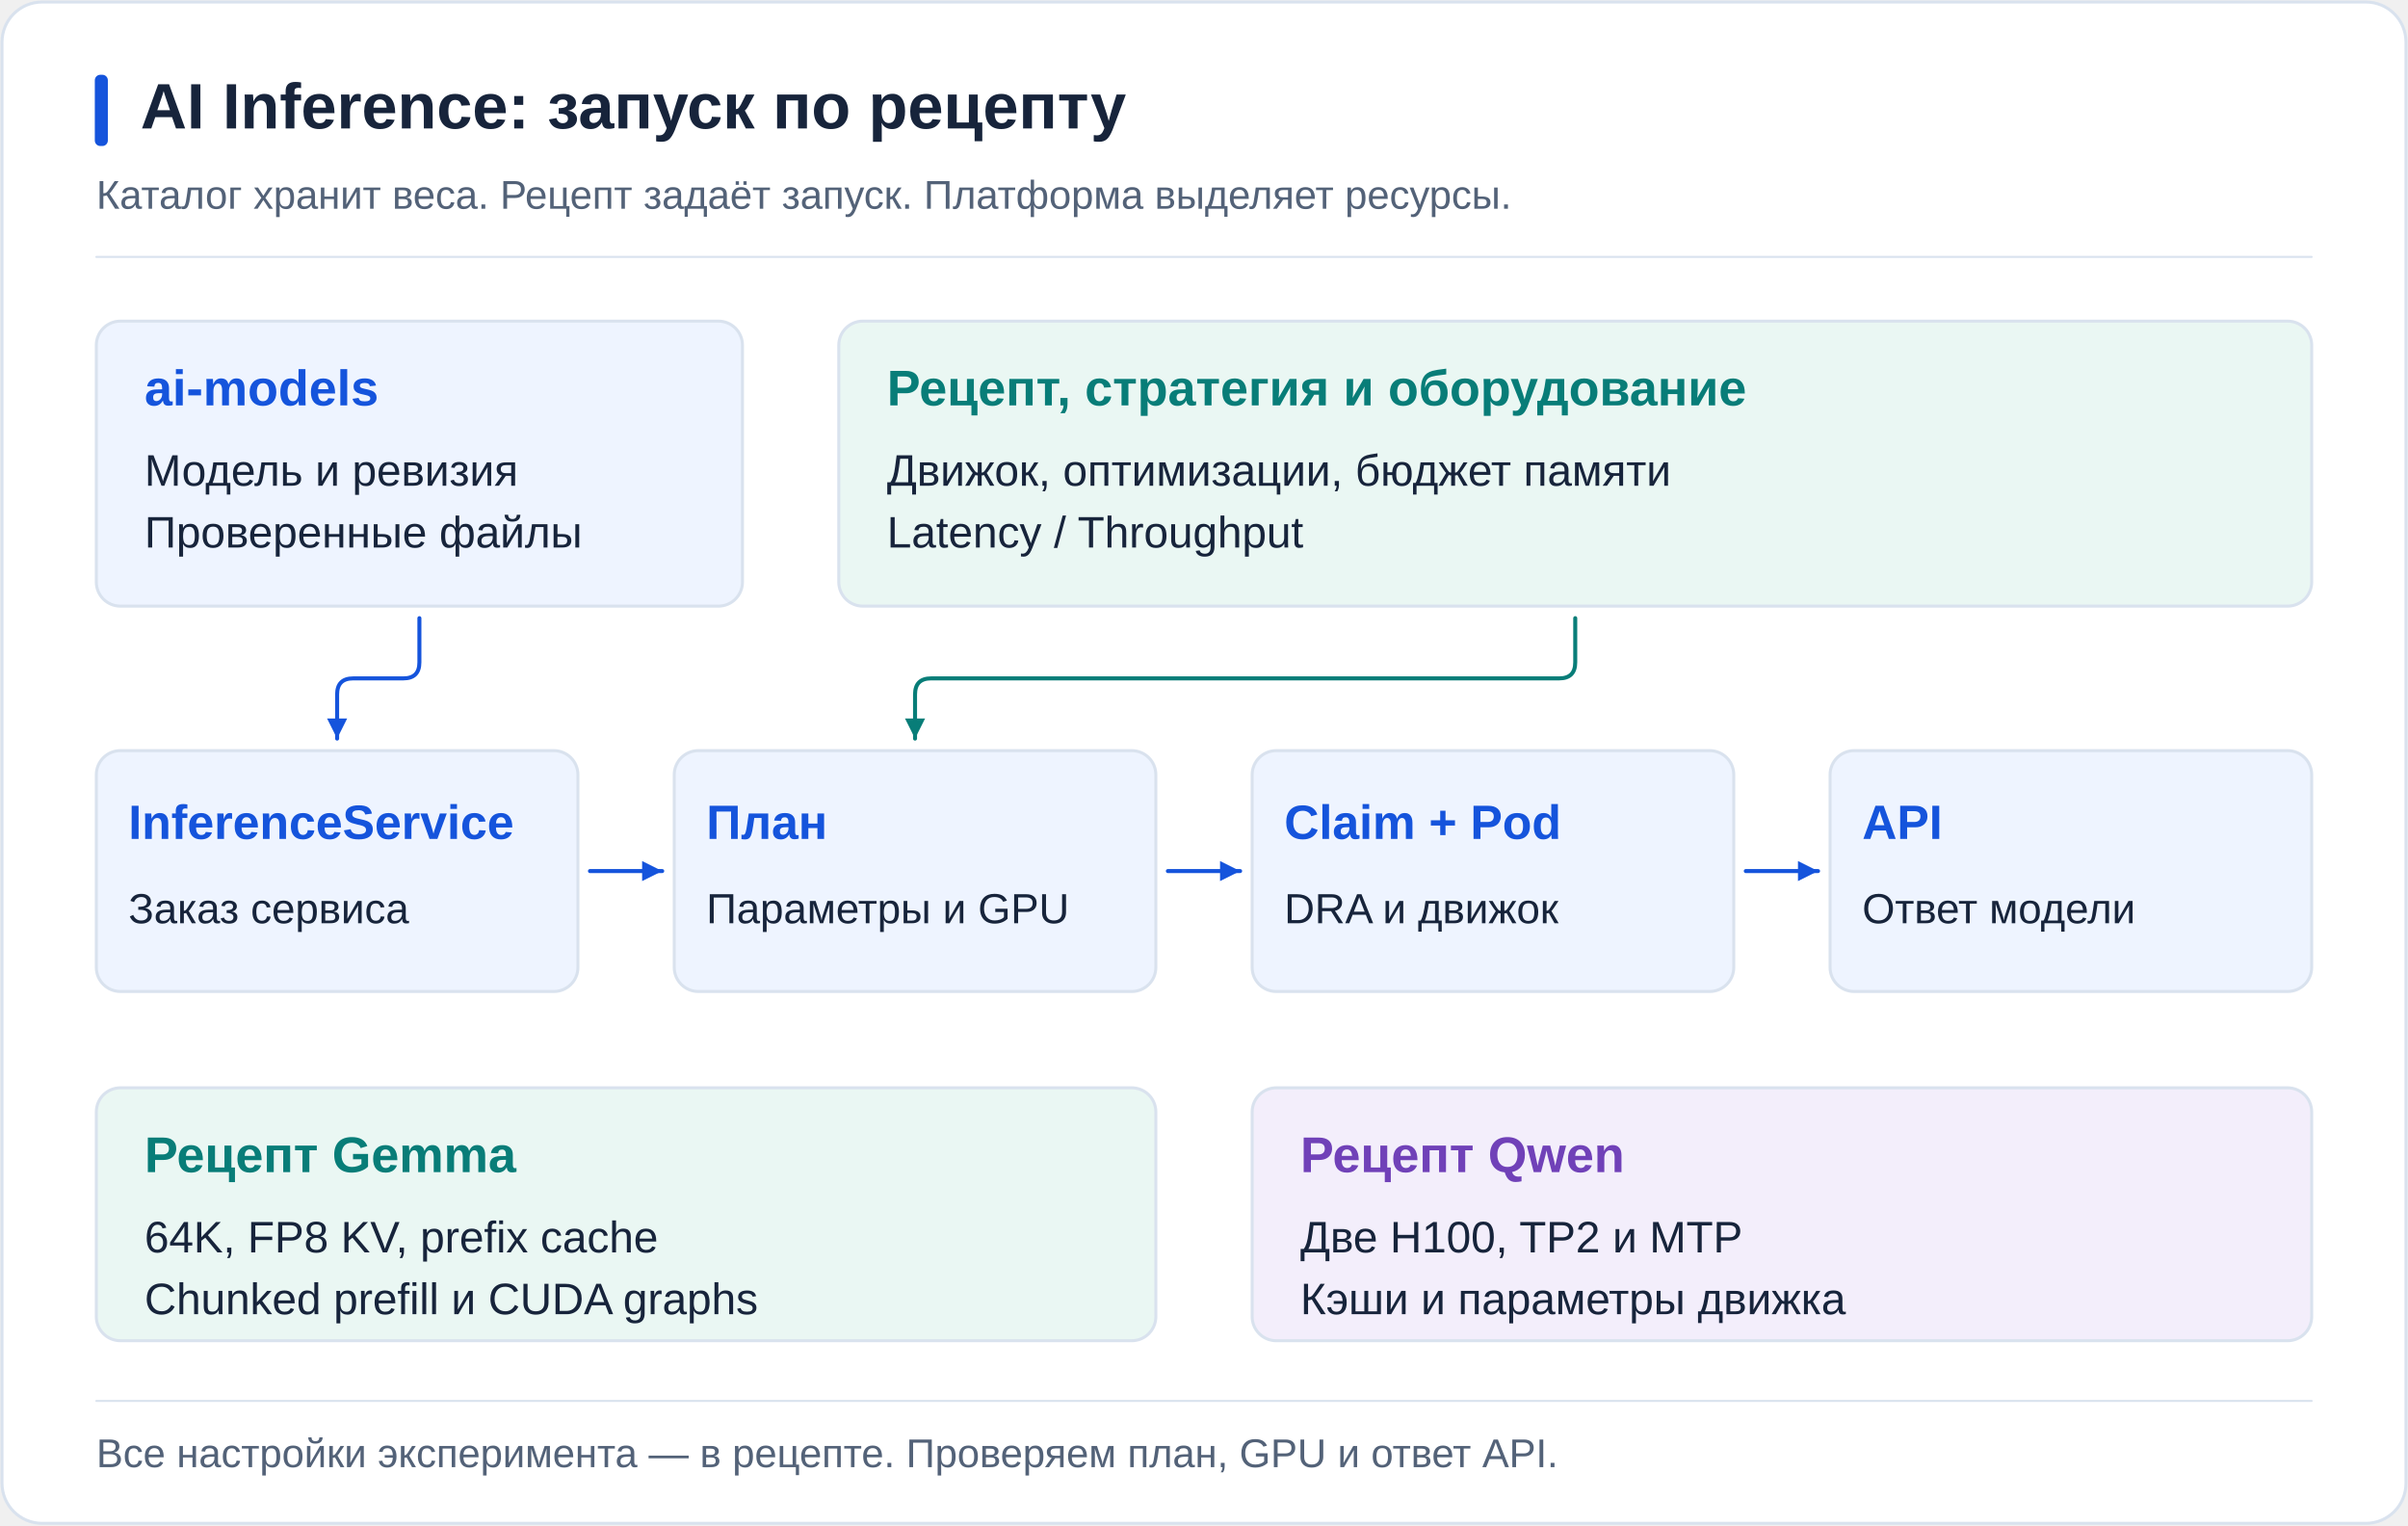
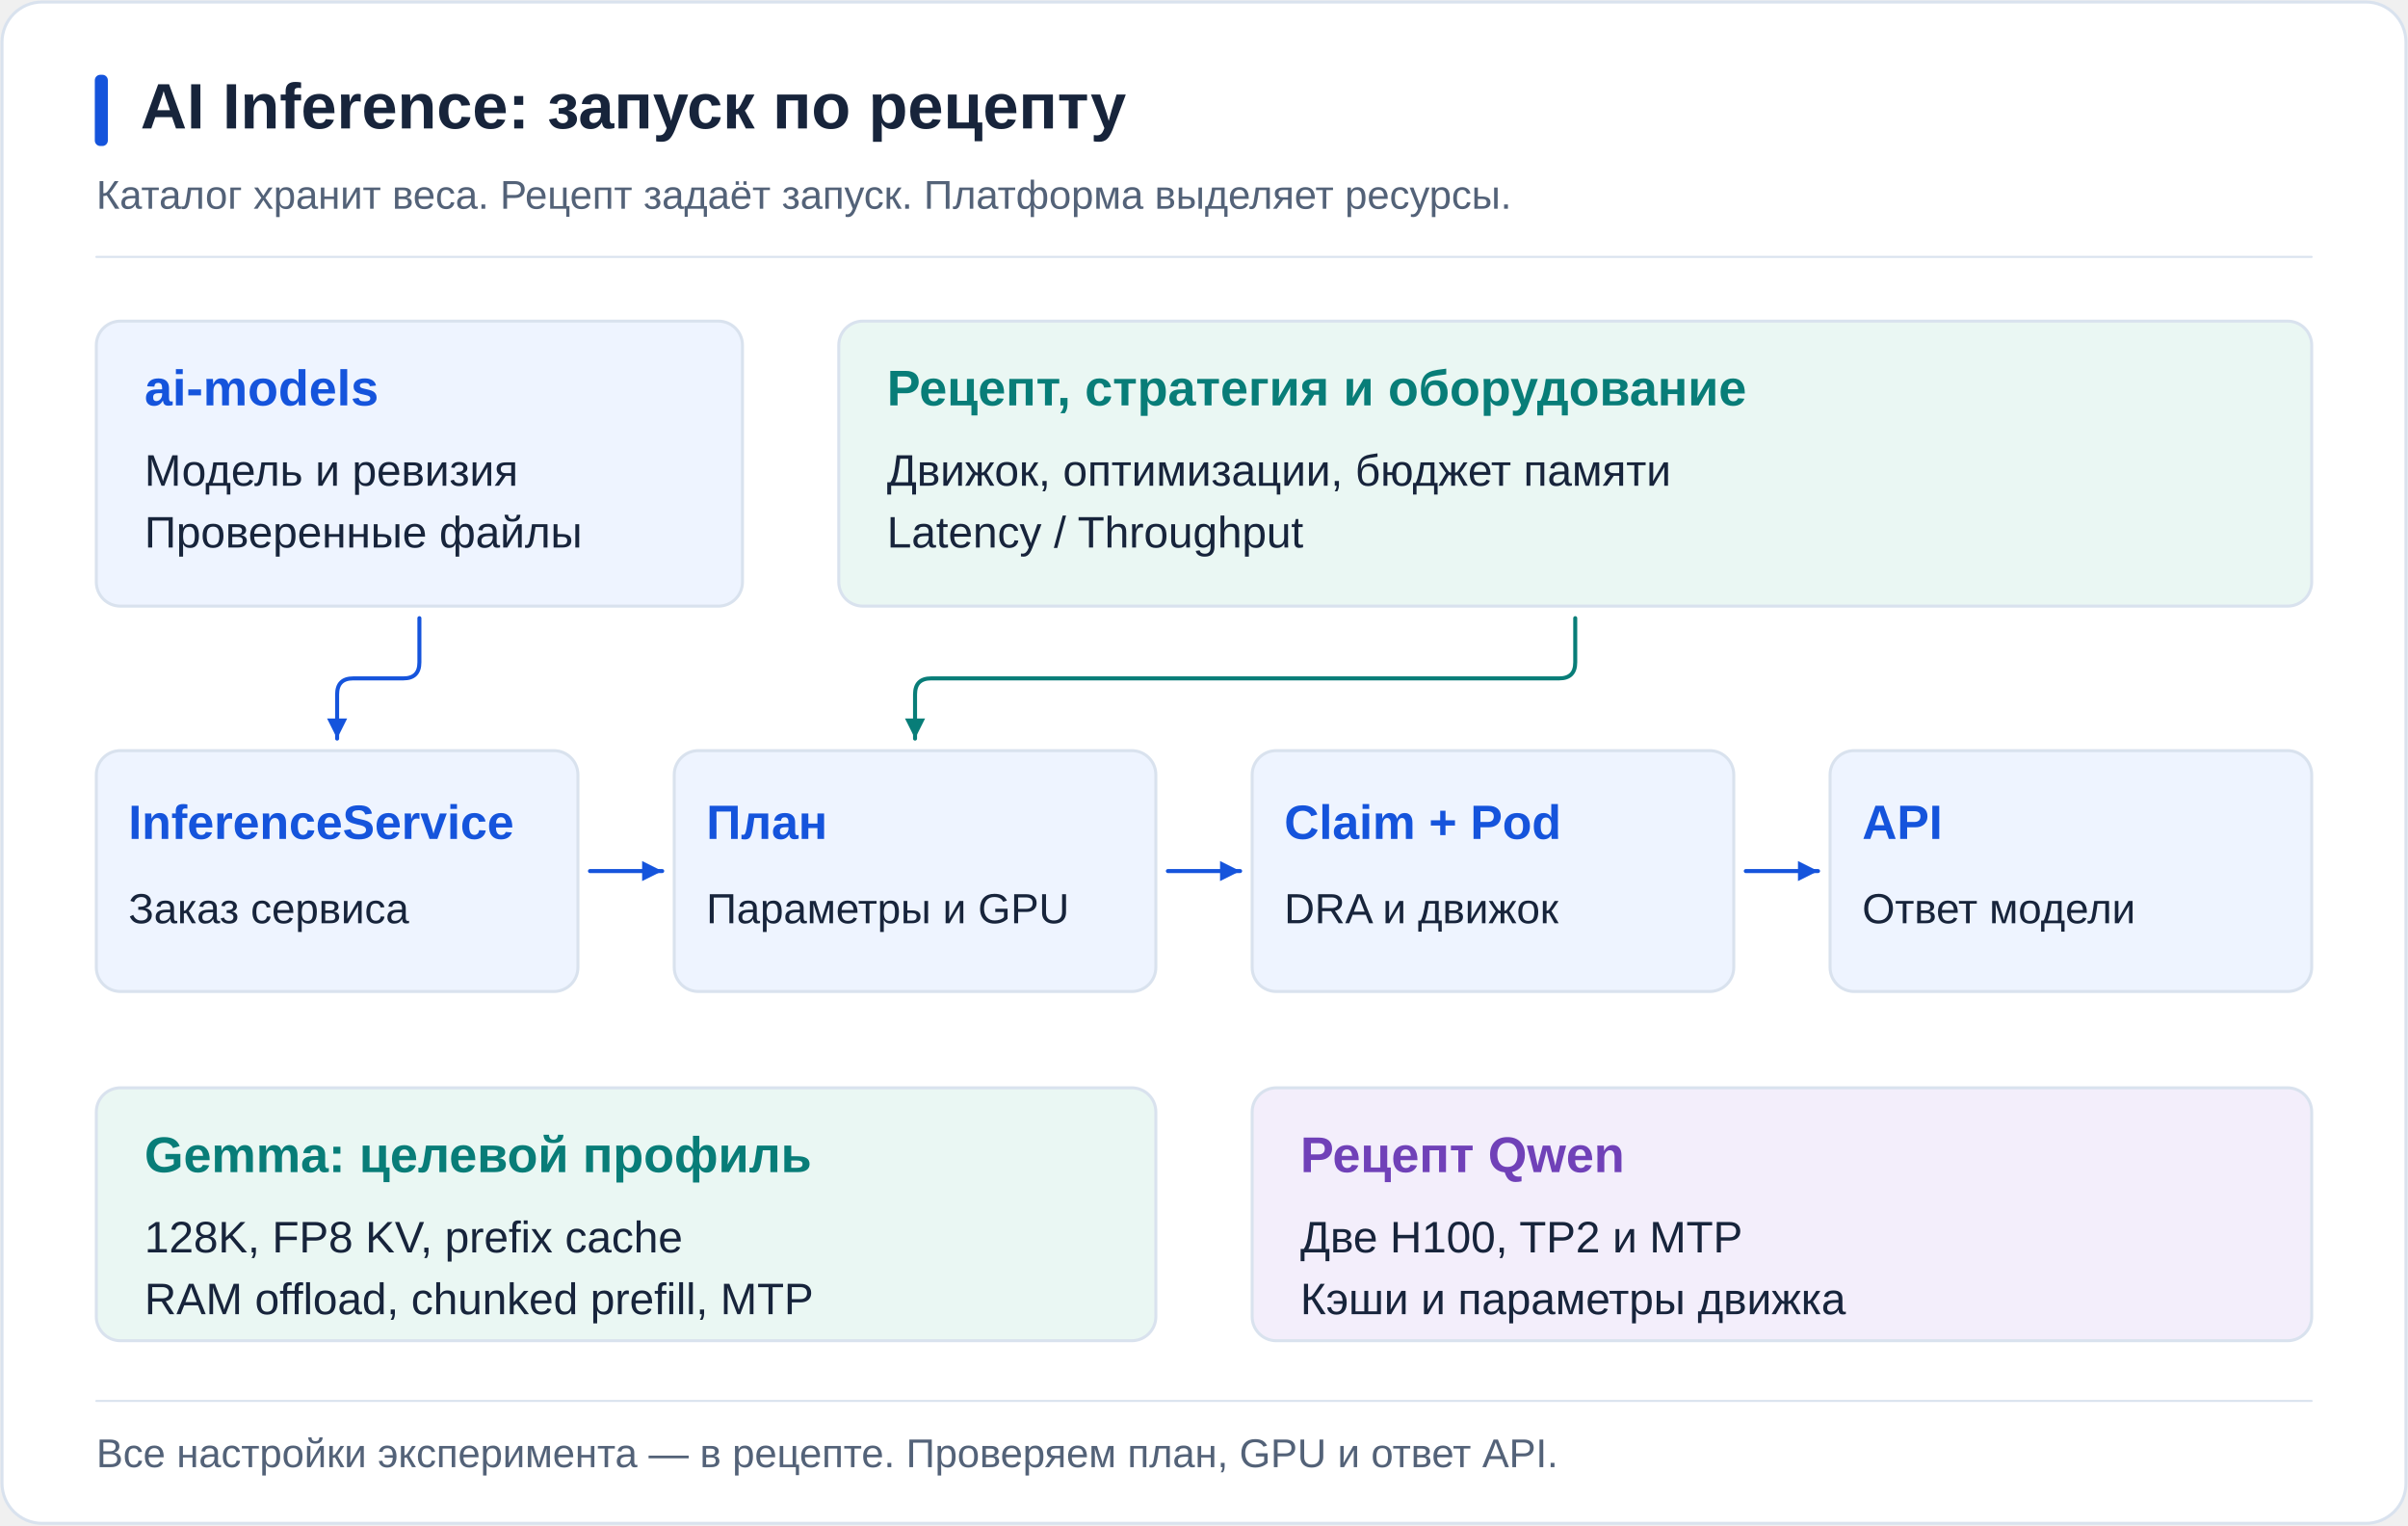
<svg xmlns="http://www.w3.org/2000/svg" width="1200" height="760" viewBox="0 0 1200 760" role="img" aria-labelledby="title desc" data-design="hardfest-v2">
  <defs>
    <marker id="arrow-1554dc" viewBox="0 0 10 10" refX="10" refY="5" markerWidth="10" markerHeight="10" markerUnits="userSpaceOnUse" orient="auto">
      <path d="M0 0 L10 5 L0 10 Z" fill="#1554dc" />
    </marker>
    <marker id="arrow-087d78" viewBox="0 0 10 10" refX="10" refY="5" markerWidth="10" markerHeight="10" markerUnits="userSpaceOnUse" orient="auto">
      <path d="M0 0 L10 5 L0 10 Z" fill="#087d78" />
    </marker>
    <marker id="arrow-7041b8" viewBox="0 0 10 10" refX="10" refY="5" markerWidth="10" markerHeight="10" markerUnits="userSpaceOnUse" orient="auto">
      <path d="M0 0 L10 5 L0 10 Z" fill="#7041b8" />
    </marker>
    <marker id="arrow-536278" viewBox="0 0 10 10" refX="10" refY="5" markerWidth="10" markerHeight="10" markerUnits="userSpaceOnUse" orient="auto">
      <path d="M0 0 L10 5 L0 10 Z" fill="#536278" />
    </marker>
  </defs>
  <style>text{font-family:Arial,Helvetica,sans-serif;font-variant-numeric:tabular-nums}.formula{font-family:"DejaVu Sans Mono",Menlo,Consolas,monospace}</style>
  <rect x="1" y="1" width="1198" height="758" rx="20" fill="#ffffff" stroke="#d9e2ee" stroke-width="1.5" />
  <rect x="48" y="38" width="5" height="34" rx="2" fill="#1554dc" stroke="#1554dc" stroke-width="1.5" />
  <text x="70" y="64" font-size="32" fill="#17243b" text-anchor="start" font-weight="700" data-max-width="1082">
    <tspan x="70" dy="0">AI Inference: запуск по рецепту</tspan>
  </text>
  <text x="48" y="104" font-size="20" fill="#536278" text-anchor="start" data-max-width="1104">
    <tspan x="48" dy="0">Каталог хранит веса. Рецепт задаёт запуск. Платформа выделяет ресурсы.</tspan>
  </text>
  <path d="M48 128 H1152" fill="none" stroke="#d9e2ee" stroke-width="1" stroke-linejoin="round" stroke-linecap="round" />
  <rect x="48" y="160" width="322" height="142" rx="12" fill="#eef4ff" stroke="#d9e2ee" stroke-width="1.5" data-node="true" />
  <text x="72" y="202" font-size="25" fill="#1554dc" text-anchor="start" font-weight="700" data-max-width="274">
    <tspan x="72" dy="0">ai-models</tspan>
  </text>
  <text x="72" y="242" font-size="22" fill="#17243b" text-anchor="start" data-max-width="274">
    <tspan x="72" dy="0">Модель и ревизия</tspan>
    <tspan x="72" dy="30.8">Проверенные файлы</tspan>
  </text>
  <rect x="418" y="160" width="734" height="142" rx="12" fill="#eaf7f3" stroke="#d9e2ee" stroke-width="1.5" data-node="true" />
  <text x="442" y="202" font-size="25" fill="#087d78" text-anchor="start" font-weight="700" data-max-width="686">
    <tspan x="442" dy="0">Рецепт, стратегия и оборудование</tspan>
  </text>
  <text x="442" y="242" font-size="22" fill="#17243b" text-anchor="start" data-max-width="686">
    <tspan x="442" dy="0">Движок, оптимизации, бюджет памяти</tspan>
    <tspan x="442" dy="30.8">Latency / Throughput</tspan>
  </text>
  <path d="M209.0 308 L209.0 330.0 Q209 338 201.0 338.0 L176.0 338.0 Q168 338 168.0 346.0 L168.0 368" fill="none" stroke="#1554dc" stroke-width="2" stroke-linejoin="round" stroke-linecap="round" marker-end="url(#arrow-1554dc)" data-connector="true" />
  <path d="M785.0 308 L785.0 330.0 Q785 338 777.0 338.0 L464.0 338.0 Q456 338 456.0 346.0 L456.0 368" fill="none" stroke="#087d78" stroke-width="2" stroke-linejoin="round" stroke-linecap="round" marker-end="url(#arrow-087d78)" data-connector="true" />
  <rect x="48" y="374" width="240" height="120" rx="12" fill="#eef4ff" stroke="#d9e2ee" stroke-width="1.5" data-node="true" />
  <text x="64" y="418" font-size="24" fill="#1554dc" text-anchor="start" font-weight="700">
    <tspan x="64" dy="0">InferenceService</tspan>
  </text>
  <text x="64" y="460" font-size="21" fill="#17243b" text-anchor="start">
    <tspan x="64" dy="0">Заказ сервиса</tspan>
  </text>
  <path d="M294 434.0 L330 434.0" fill="none" stroke="#1554dc" stroke-width="2" stroke-linejoin="round" stroke-linecap="round" marker-end="url(#arrow-1554dc)" data-connector="true" />
  <rect x="336" y="374" width="240" height="120" rx="12" fill="#eef4ff" stroke="#d9e2ee" stroke-width="1.5" data-node="true" />
  <text x="352" y="418" font-size="24" fill="#1554dc" text-anchor="start" font-weight="700">
    <tspan x="352" dy="0">План</tspan>
  </text>
  <text x="352" y="460" font-size="21" fill="#17243b" text-anchor="start">
    <tspan x="352" dy="0">Параметры и GPU</tspan>
  </text>
  <path d="M582 434.0 L618 434.0" fill="none" stroke="#1554dc" stroke-width="2" stroke-linejoin="round" stroke-linecap="round" marker-end="url(#arrow-1554dc)" data-connector="true" />
  <rect x="624" y="374" width="240" height="120" rx="12" fill="#eef4ff" stroke="#d9e2ee" stroke-width="1.5" data-node="true" />
  <text x="640" y="418" font-size="24" fill="#1554dc" text-anchor="start" font-weight="700">
    <tspan x="640" dy="0">Claim + Pod</tspan>
  </text>
  <text x="640" y="460" font-size="21" fill="#17243b" text-anchor="start">
    <tspan x="640" dy="0">DRA и движок</tspan>
  </text>
  <path d="M870 434.0 L906 434.0" fill="none" stroke="#1554dc" stroke-width="2" stroke-linejoin="round" stroke-linecap="round" marker-end="url(#arrow-1554dc)" data-connector="true" />
  <rect x="912" y="374" width="240" height="120" rx="12" fill="#eef4ff" stroke="#d9e2ee" stroke-width="1.5" data-node="true" />
  <text x="928" y="418" font-size="24" fill="#1554dc" text-anchor="start" font-weight="700">
    <tspan x="928" dy="0">API</tspan>
  </text>
  <text x="928" y="460" font-size="21" fill="#17243b" text-anchor="start">
    <tspan x="928" dy="0">Ответ модели</tspan>
  </text>
  <rect x="48" y="542" width="528" height="126" rx="12" fill="#eaf7f3" stroke="#d9e2ee" stroke-width="1.5" data-node="true" />
  <text x="72" y="584" font-size="25" fill="#087d78" text-anchor="start" font-weight="700" data-max-width="480">
-     <tspan x="72" dy="0">Рецепт Gemma</tspan>
+     <tspan x="72" dy="0">Gemma: целевой профиль</tspan>
  </text>
  <text x="72" y="624" font-size="22" fill="#17243b" text-anchor="start" data-max-width="480">
-     <tspan x="72" dy="0">64K, FP8 KV, prefix cache</tspan>
-     <tspan x="72" dy="30.8">Chunked prefill и CUDA graphs</tspan>
+     <tspan x="72" dy="0">128K, FP8 KV, prefix cache</tspan>
+     <tspan x="72" dy="30.8">RAM offload, chunked prefill, MTP</tspan>
  </text>
  <rect x="624" y="542" width="528" height="126" rx="12" fill="#f3eefb" stroke="#d9e2ee" stroke-width="1.5" data-node="true" />
  <text x="648" y="584" font-size="25" fill="#7041b8" text-anchor="start" font-weight="700" data-max-width="480">
    <tspan x="648" dy="0">Рецепт Qwen</tspan>
  </text>
  <text x="648" y="624" font-size="22" fill="#17243b" text-anchor="start" data-max-width="480">
    <tspan x="648" dy="0">Две H100, TP2 и MTP</tspan>
    <tspan x="648" dy="30.8">Кэши и параметры движка</tspan>
  </text>
  <path d="M48 698 H1152" fill="none" stroke="#d9e2ee" stroke-width="1" stroke-linejoin="round" stroke-linecap="round" />
  <text x="48" y="731" font-size="20" fill="#536278" text-anchor="start" data-max-width="1104">
    <tspan x="48" dy="0">Все настройки эксперимента — в рецепте. Проверяем план, GPU и ответ API.</tspan>
  </text>
</svg>
